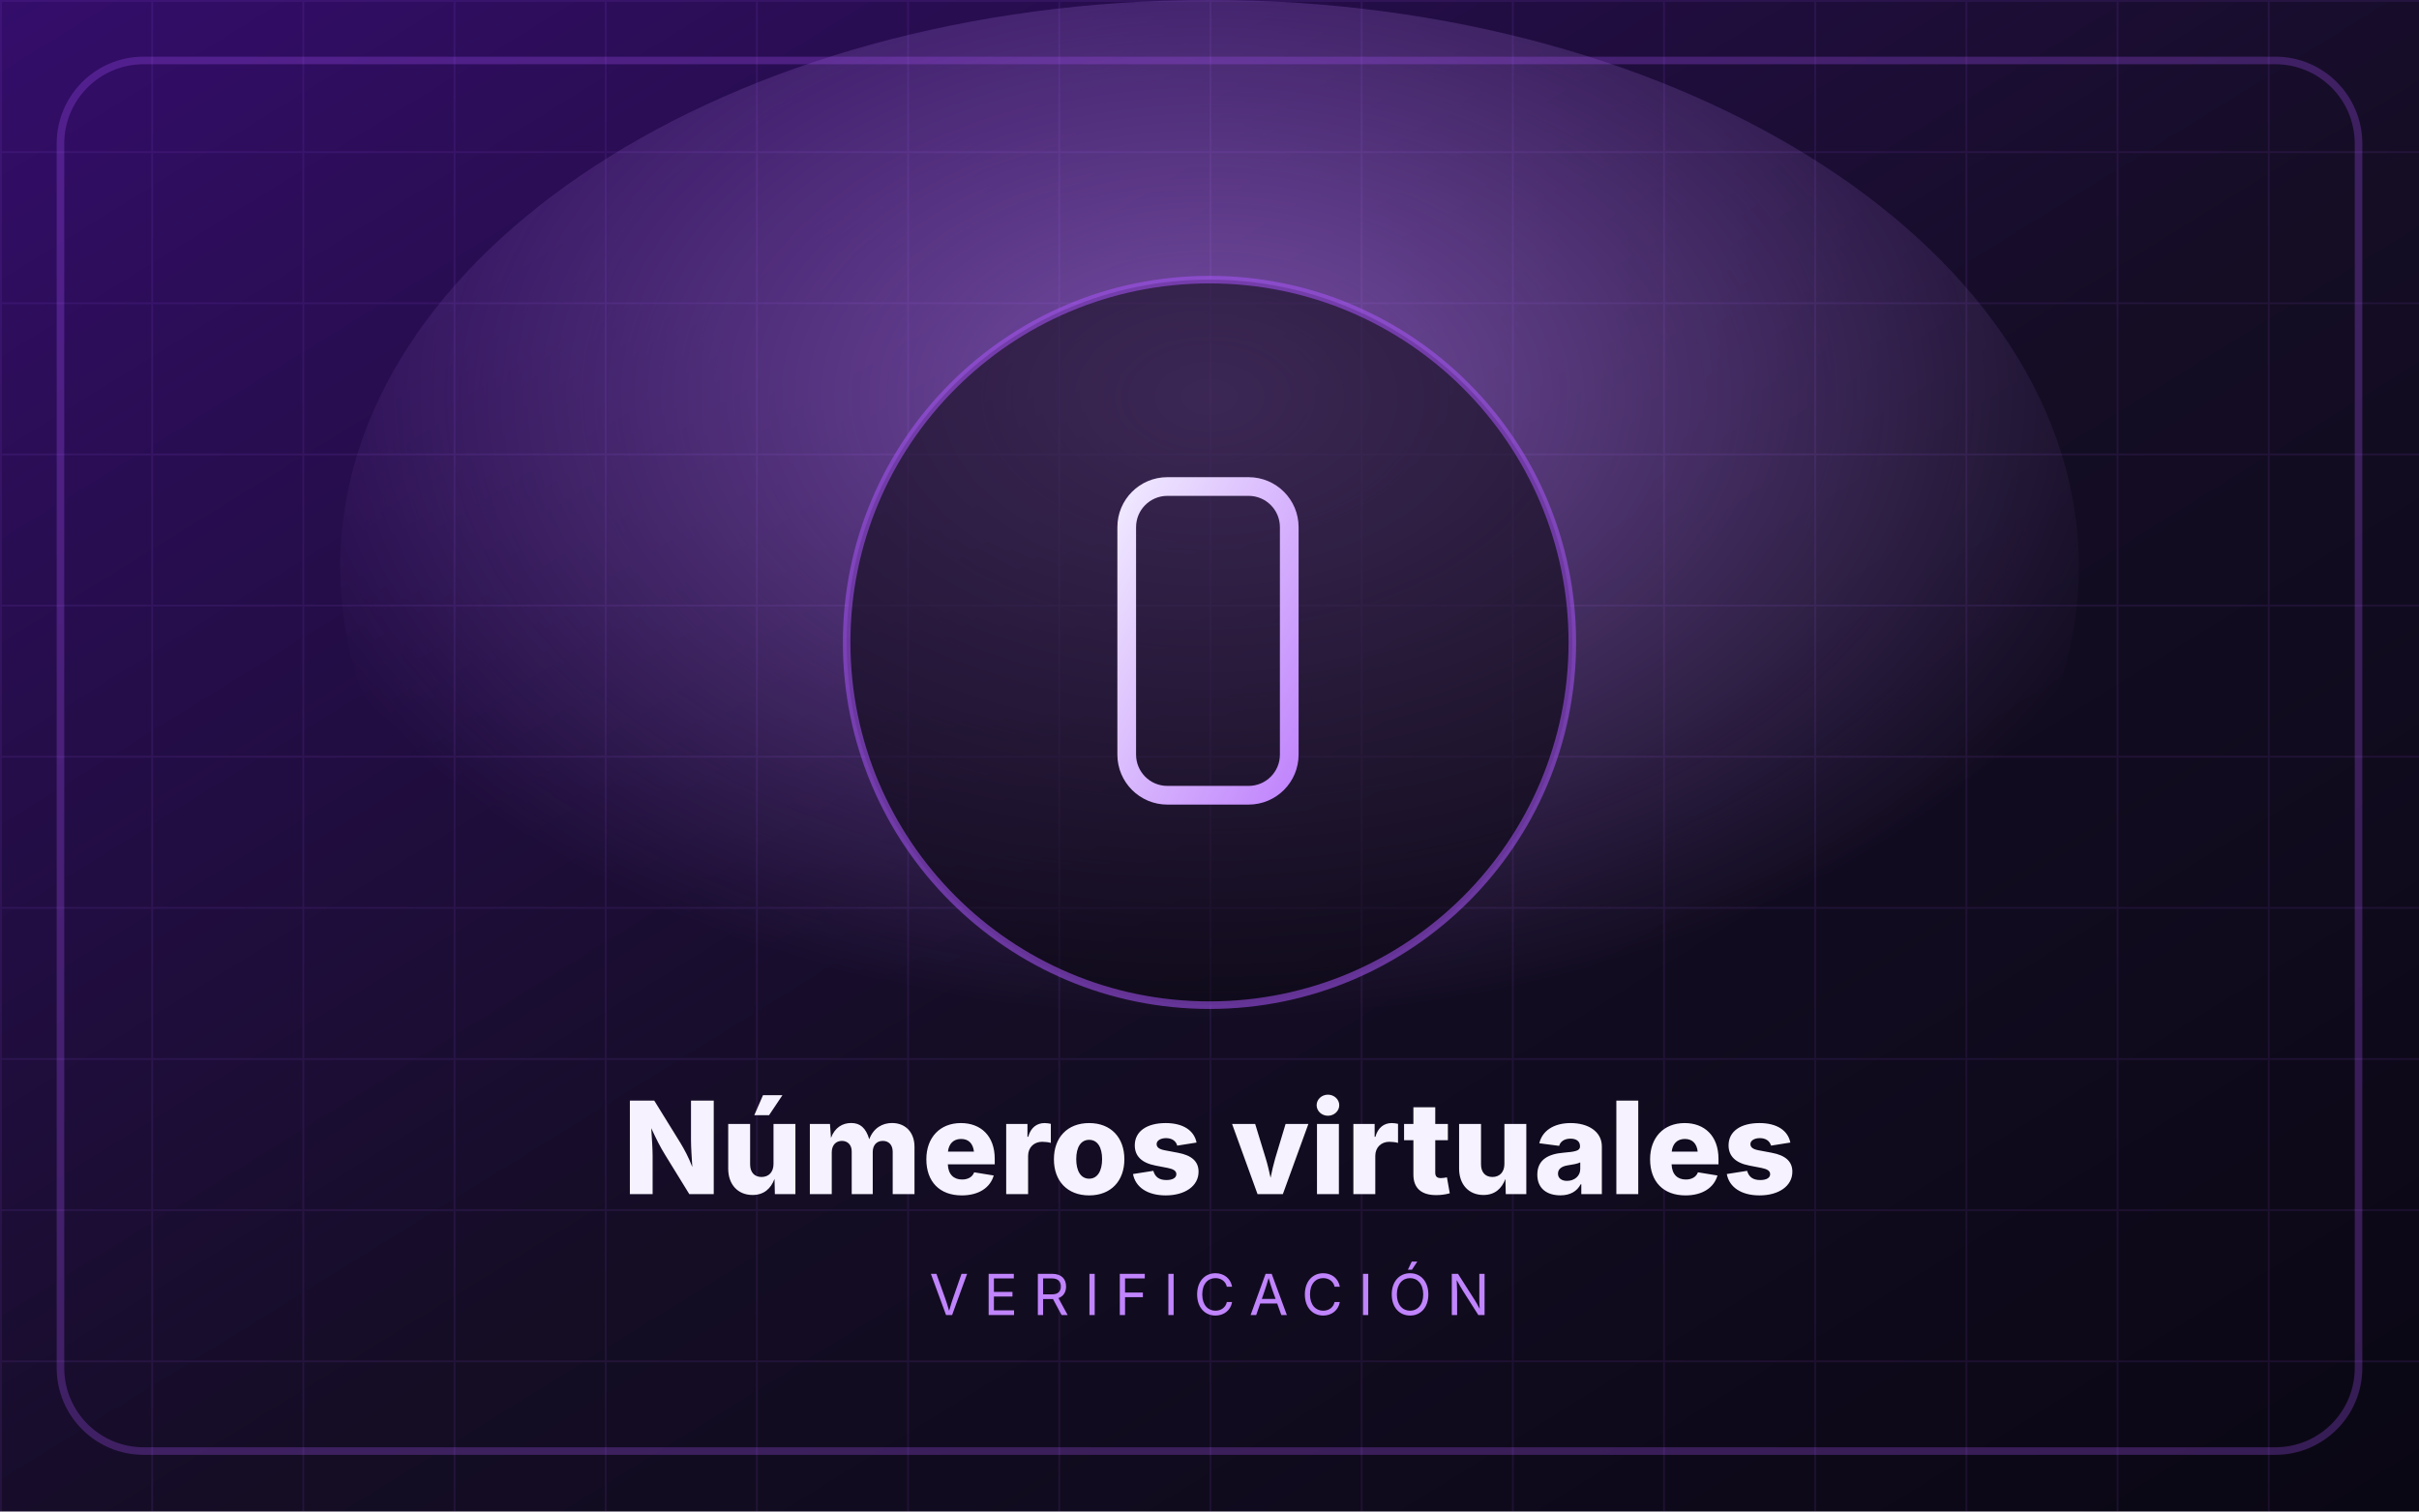
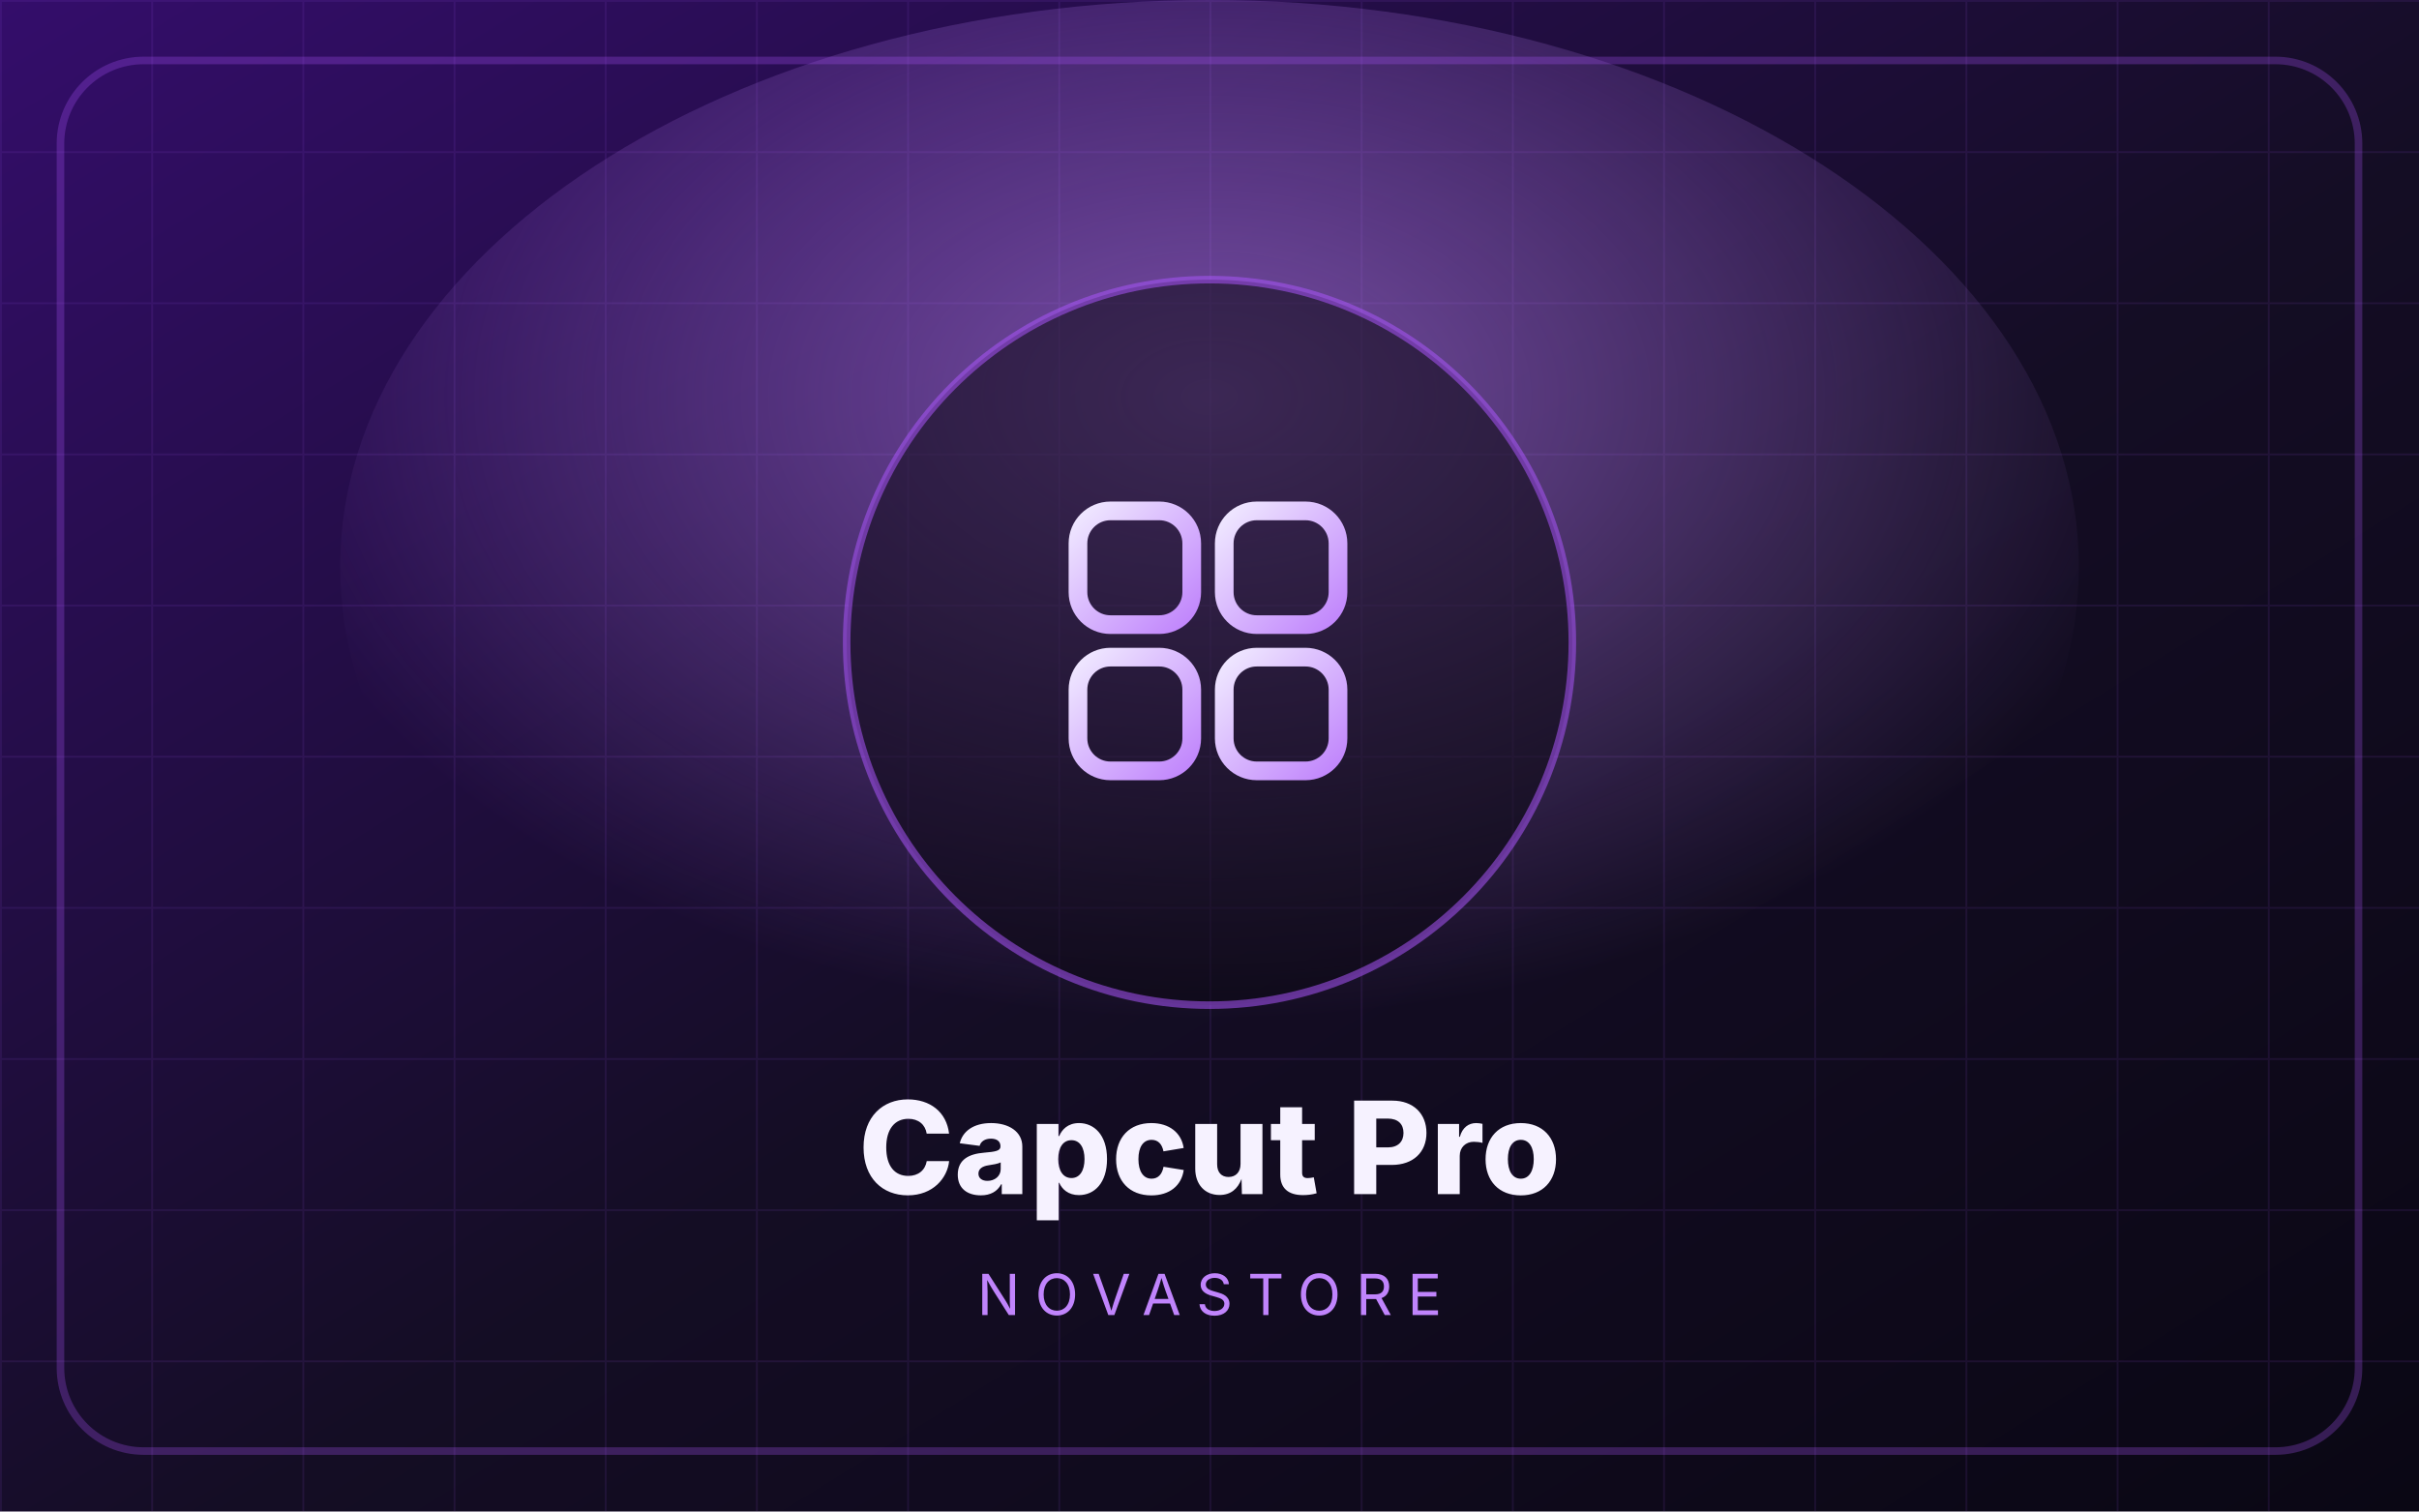
- <svg xmlns="http://www.w3.org/2000/svg" viewBox="0 0 640 400" width="640" height="400" role="img" aria-label="Números virtuales">
+ <svg xmlns="http://www.w3.org/2000/svg" viewBox="0 0 640 400" width="640" height="400" role="img" aria-label="Capcut Pro">
  <defs>
    <linearGradient id="bg" x1="0" y1="0" x2="1" y2="1">
      <stop offset="0%" stop-color="#340d6b" />
      <stop offset="55%" stop-color="#140d24" />
      <stop offset="100%" stop-color="#0a0714" />
    </linearGradient>
    <radialGradient id="glow" cx="50%" cy="35%" r="55%">
      <stop offset="0%" stop-color="#c084fc" stop-opacity="0.55" />
      <stop offset="100%" stop-color="#c084fc" stop-opacity="0" />
    </radialGradient>
    <pattern id="grid" width="40" height="40" patternUnits="userSpaceOnUse">
      <path d="M40 0H0v40" fill="none" stroke="#a855f7" stroke-opacity="0.10" stroke-width="1" />
    </pattern>
    <linearGradient id="stroke" x1="0" y1="0" x2="1" y2="1">
      <stop offset="0%" stop-color="#f0e9ff" />
      <stop offset="100%" stop-color="#c084fc" />
    </linearGradient>
  </defs>
  <rect width="640" height="400" fill="url(#bg)" />
  <rect width="640" height="400" fill="url(#grid)" />
  <ellipse cx="320" cy="150" rx="230" ry="150" fill="url(#glow)" />
  <circle cx="320" cy="170" r="96" fill="#0b0813" fill-opacity="0.55" stroke="#a855f7" stroke-opacity="0.55" stroke-width="2" />
  <g transform="translate(268 118) scale(4.3)" fill="none" stroke="url(#stroke)" stroke-width="1.15" stroke-linecap="round" stroke-linejoin="round">
-     <rect x="7" y="2.5" width="10" height="19" rx="2.5" />
-     <path d="M10.5 18.5h3" />
+     <rect x="4" y="4" width="7" height="7" rx="2" />
+     <rect x="13" y="4" width="7" height="7" rx="2" />
+     <rect x="4" y="13" width="7" height="7" rx="2" />
+     <rect x="13" y="13" width="7" height="7" rx="2" />
  </g>
-   <text x="320" y="316" text-anchor="middle" font-family="Inter, Segoe UI, Arial, sans-serif" font-size="34" font-weight="800" fill="#f6f2ff">Números virtuales</text>
-   <text x="320" y="348" text-anchor="middle" font-family="Inter, Segoe UI, Arial, sans-serif" font-size="15" letter-spacing="4" fill="#c084fc">VERIFICACIÓN</text>
+   <text x="320" y="316" text-anchor="middle" font-family="Inter, Segoe UI, Arial, sans-serif" font-size="34" font-weight="800" fill="#f6f2ff">Capcut Pro</text>
+   <text x="320" y="348" text-anchor="middle" font-family="Inter, Segoe UI, Arial, sans-serif" font-size="15" letter-spacing="4" fill="#c084fc">NOVASTORE</text>
  <rect x="16" y="16" width="608" height="368" rx="22" fill="none" stroke="#a855f7" stroke-opacity="0.28" stroke-width="2" />
</svg>
